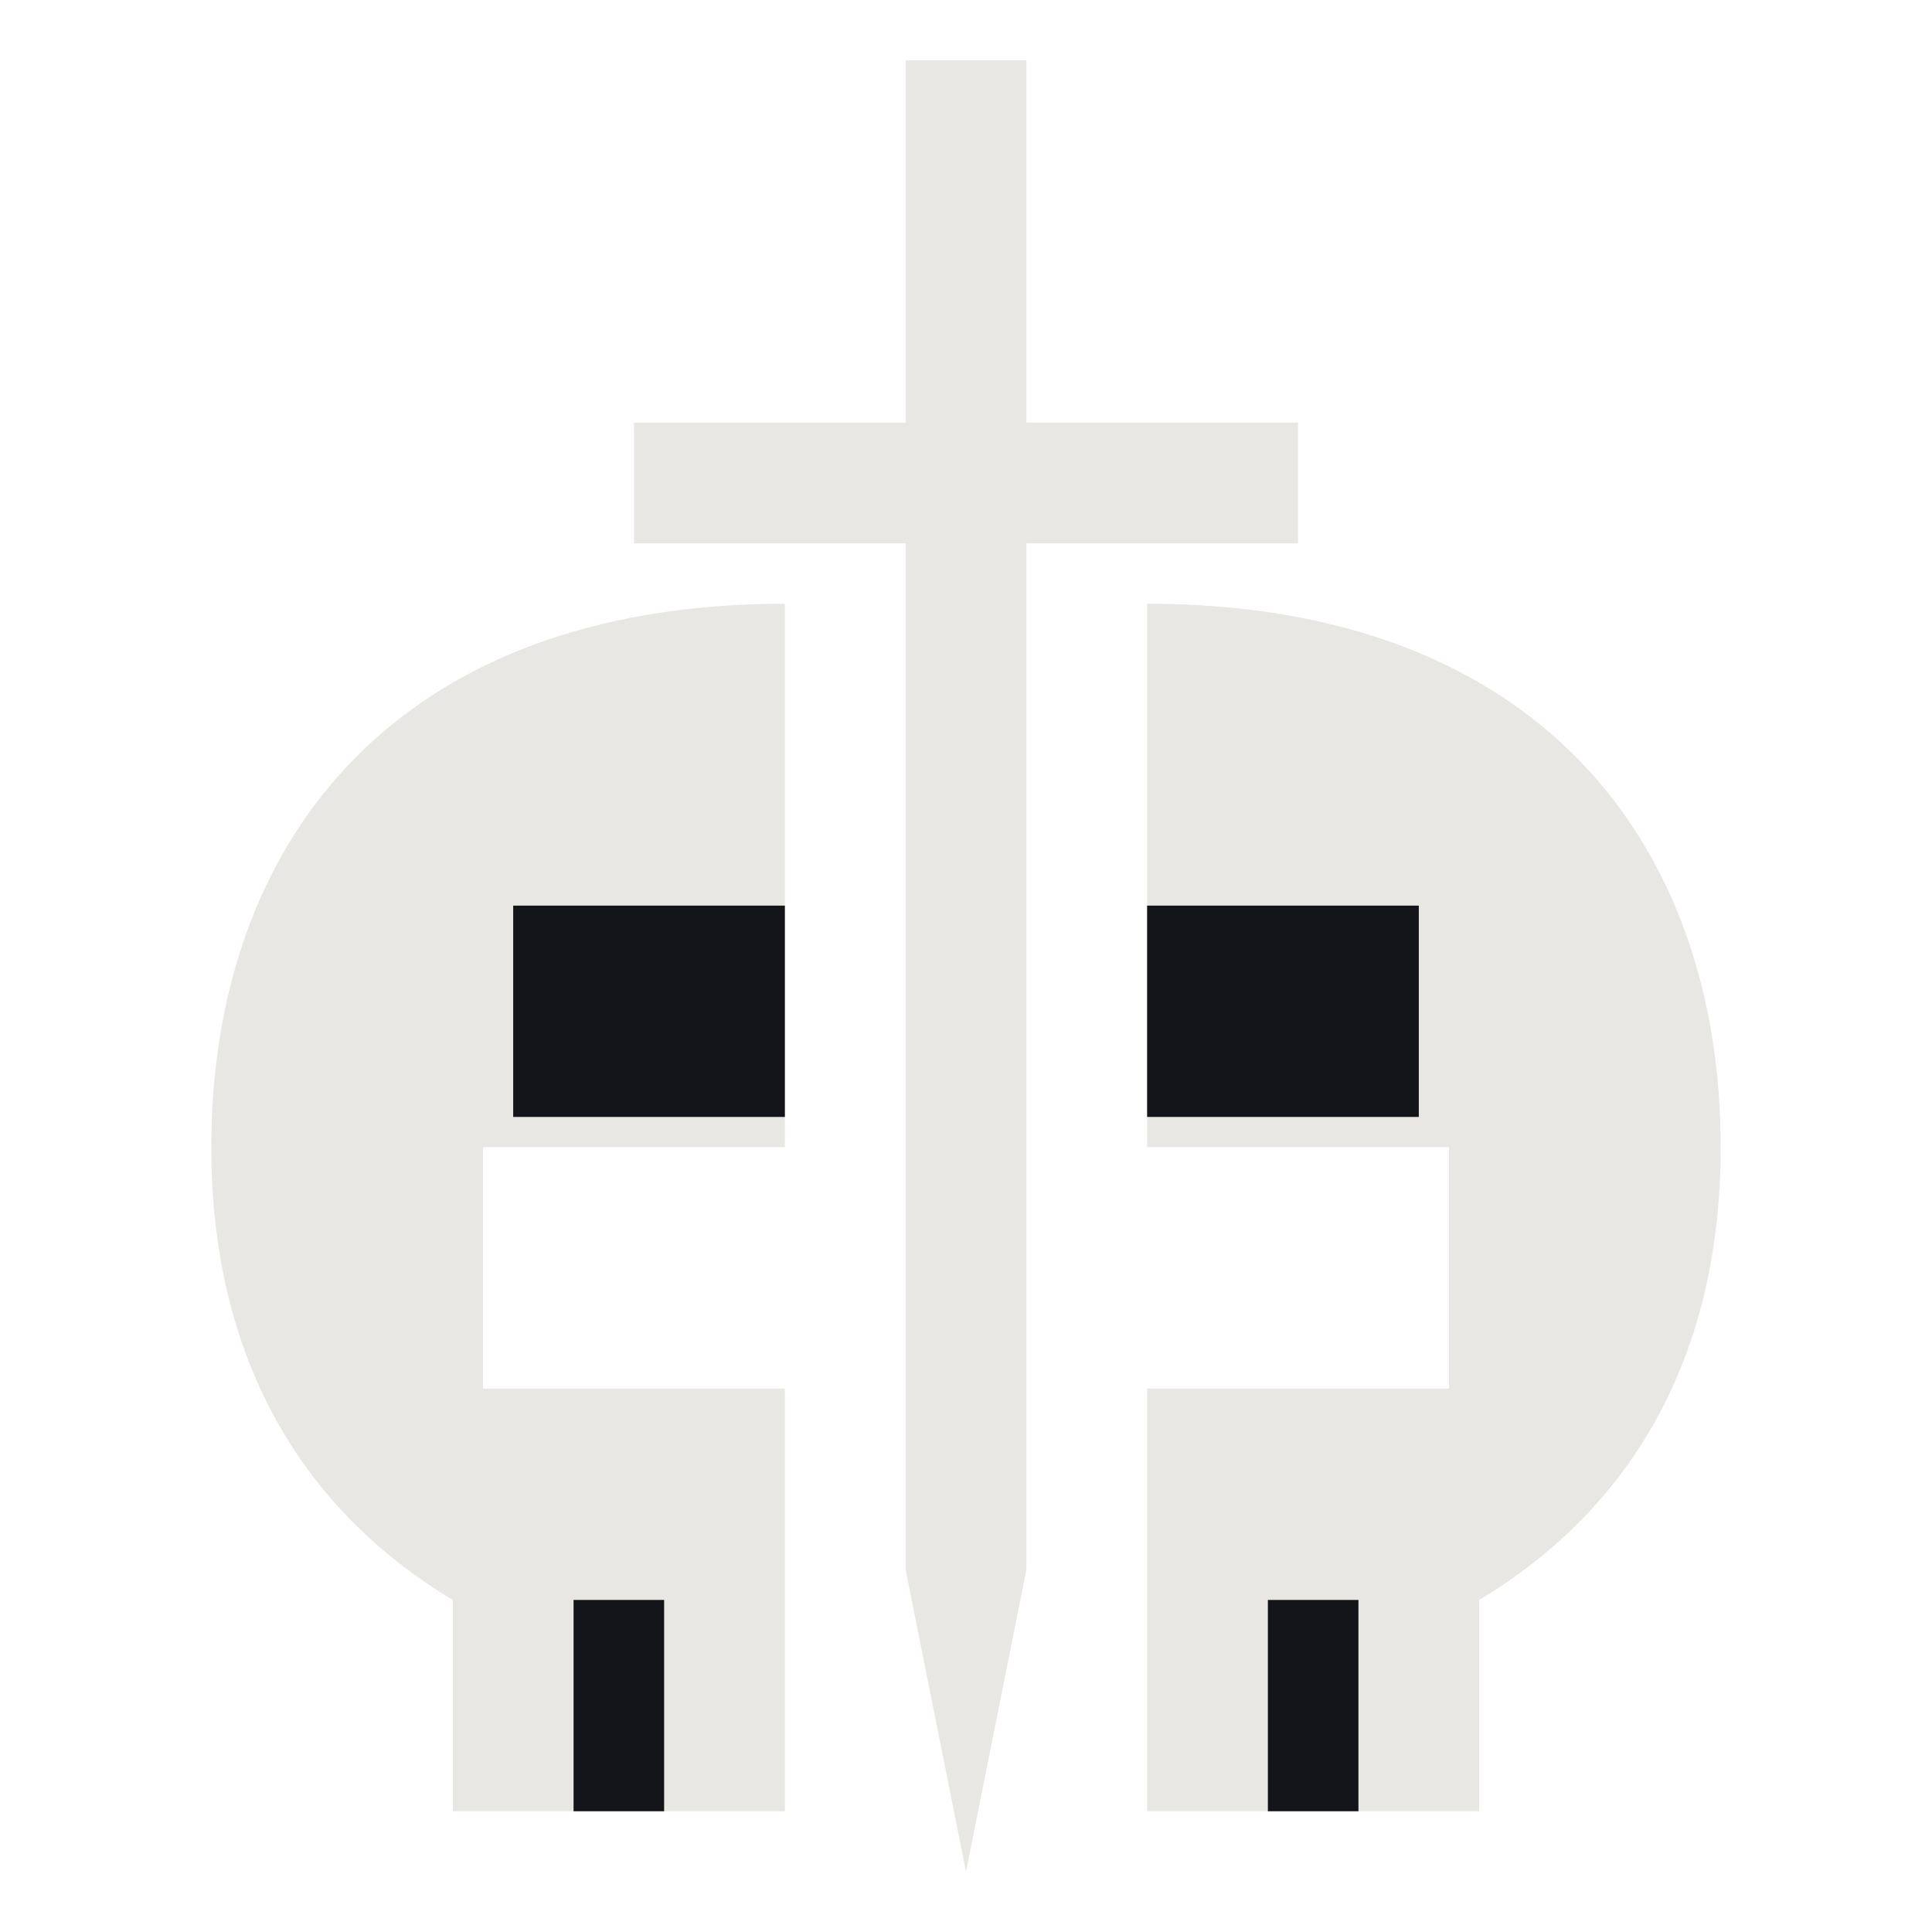
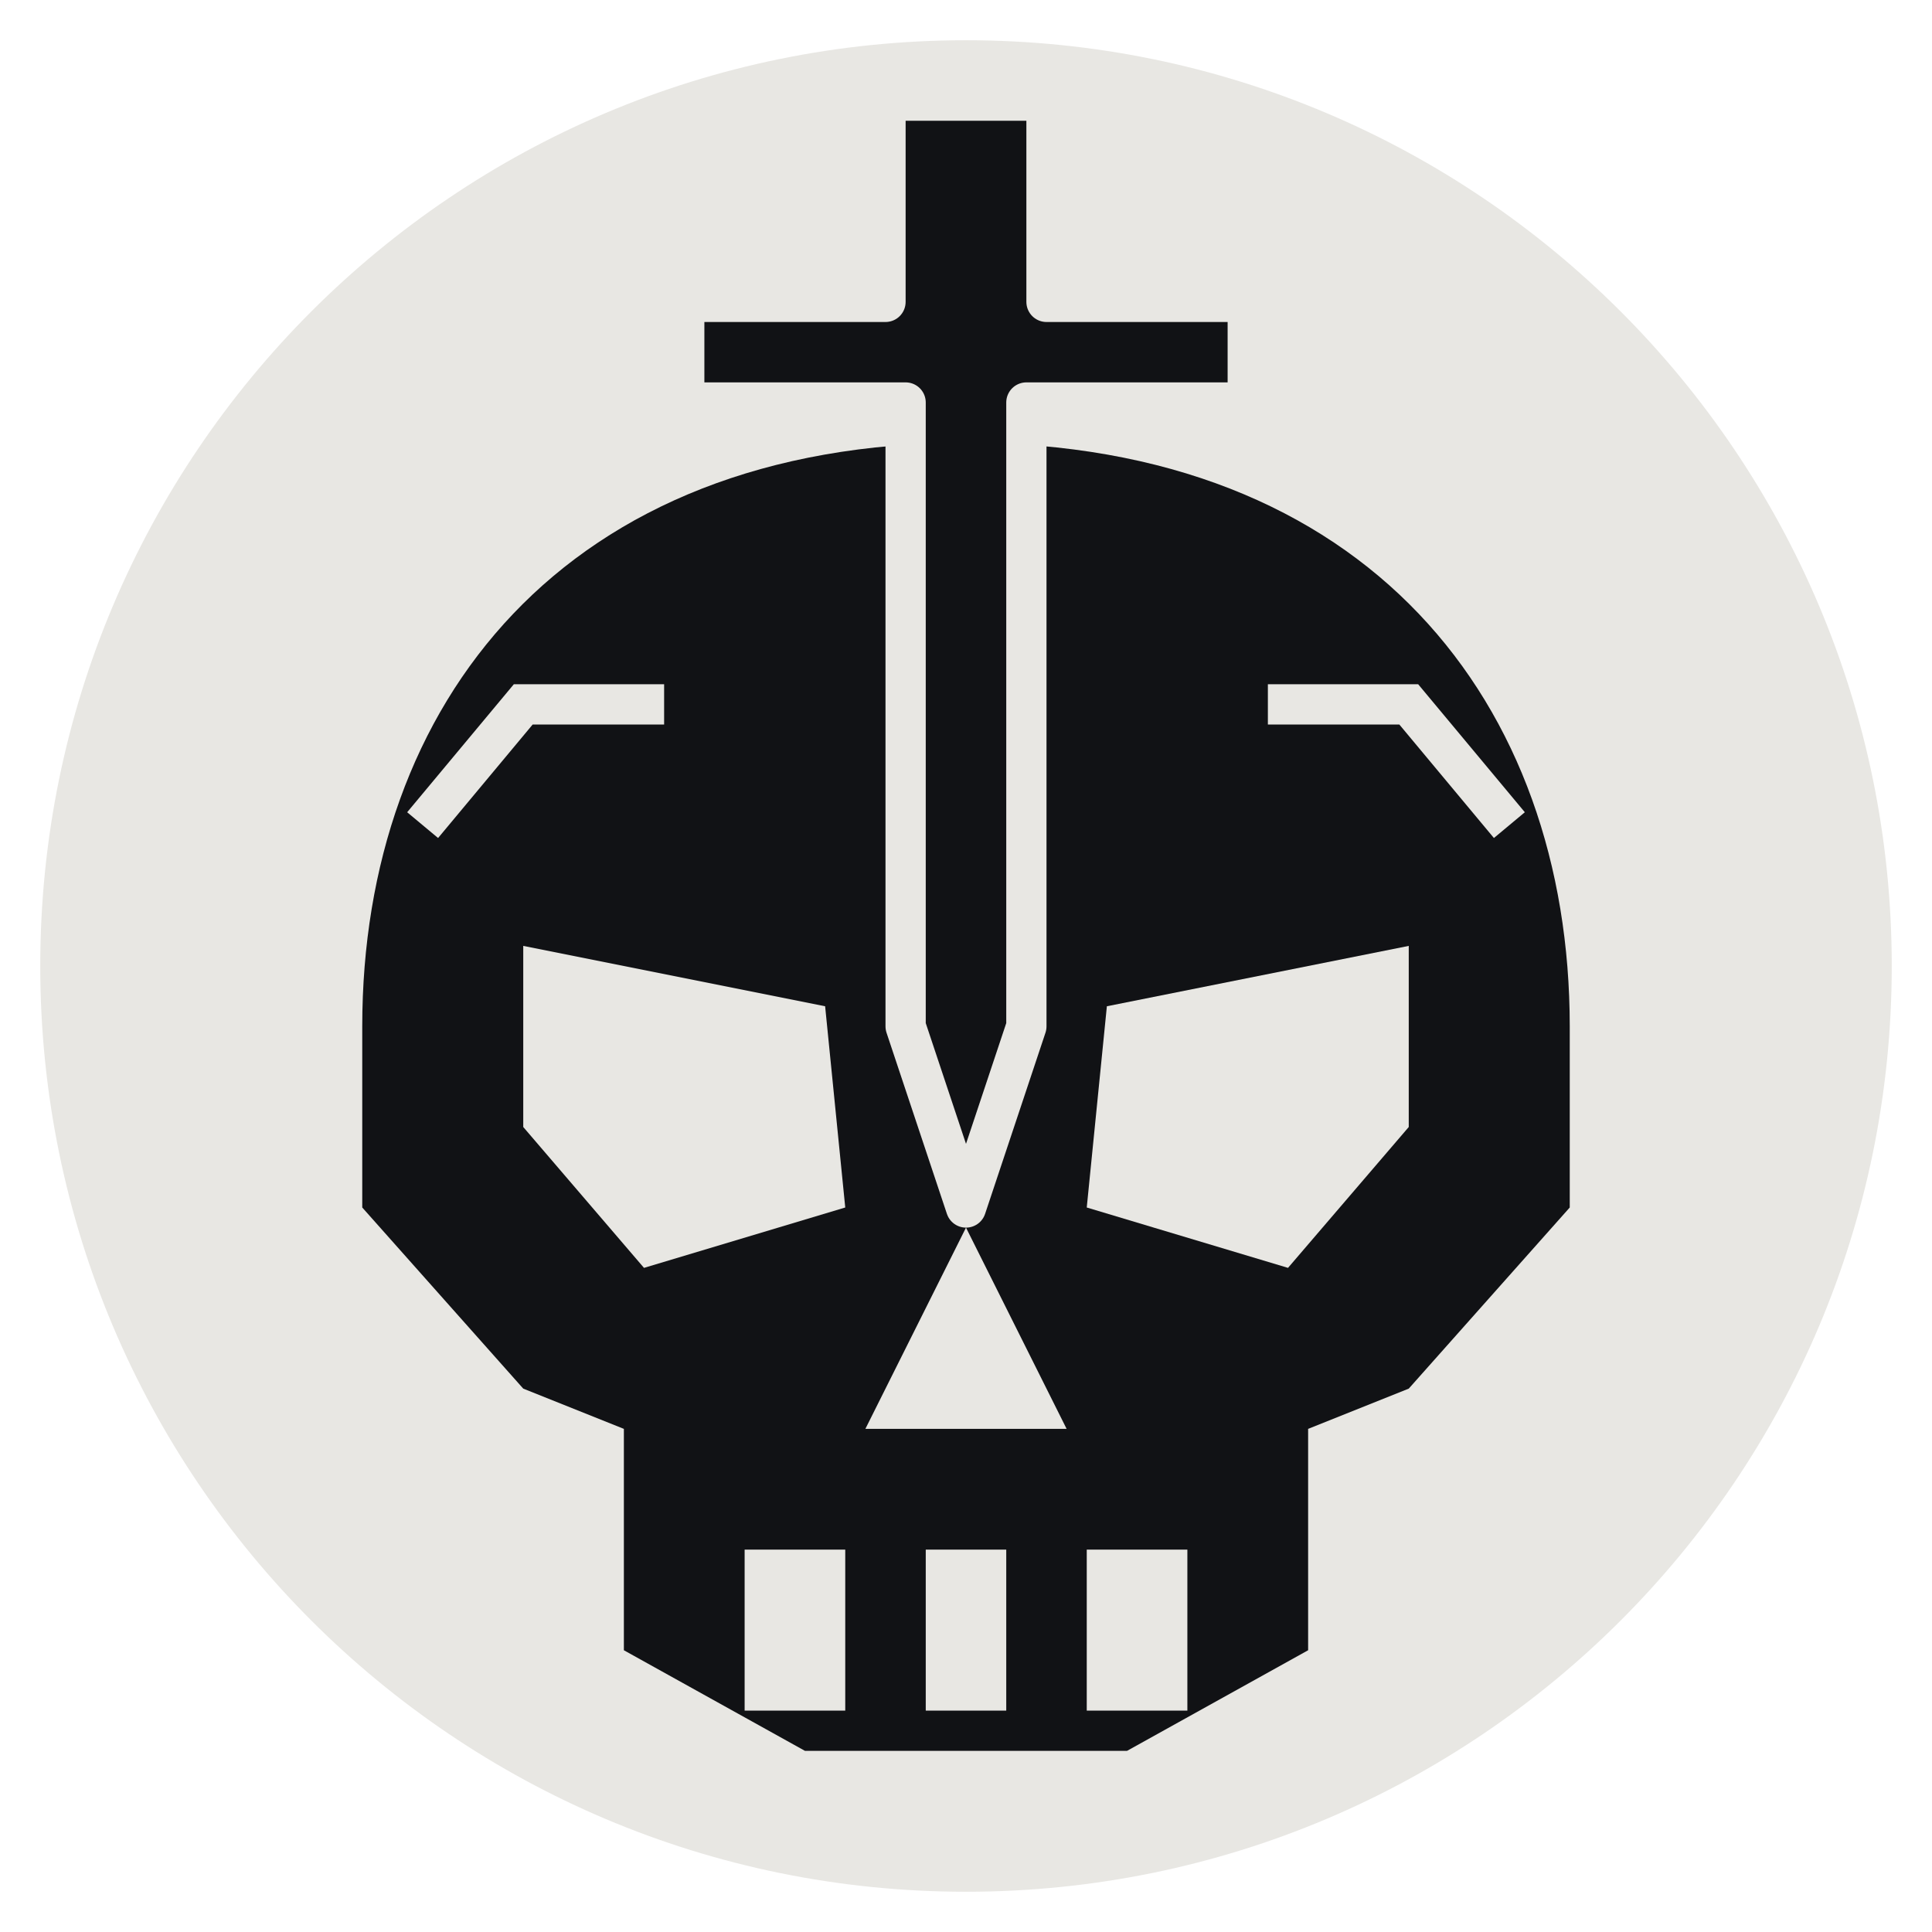
- <svg xmlns="http://www.w3.org/2000/svg" viewBox="0 0 64 64">
-   <path fill="#e8e7e3" d="M30 2h4v12h9v4h-9v34l-2 10-2-10V18h-9v-4h9z" />
-   <path fill="#e8e7e3" d="M26 20C13 20 7 28 7 38c0 7 3 12 8 15v7h11V46H16v-8h10zm12 0c13 0 19 8 19 18 0 7-3 12-8 15v7H38V46h10v-8H38z" />
-   <path fill="#141518" d="M17 30h9v7h-9zm21 0h9v7h-9zM19 53h3v7h-3zm23 0h3v7h-3z" />
+ <svg xmlns="http://www.w3.org/2000/svg" viewBox="0 0 96 96">
+   <circle cx="48" cy="48" r="46" fill="#e8e7e3" />
+   <path fill="#111215" d="M48 22C28 22 18 35 18 51v9l8 9 5 2v11l9 5h16l9-5V71l5-2 8-9v-9C78 35 68 22 48 22Z" />
+   <path fill="#e8e7e3" d="m26 47 15 3 1 10-10 3-6-7Zm44 0-15 3-1 10 10 3 6-7ZM48 61l-5 10h10ZM37 77h5v8h-5Zm9 0h4v8h-4Zm8 0h5v8h-5Z" />
+   <path fill="none" stroke="#e8e7e3" stroke-width="2" d="m21 41 5-6h7m42 6-5-6h-7" />
+   <path fill="#111215" stroke="#e8e7e3" stroke-width="2" stroke-linejoin="round" d="M44 5h8v10h10v5H51v31l-3 9-3-9V20H34v-5h10Z" />
</svg>
